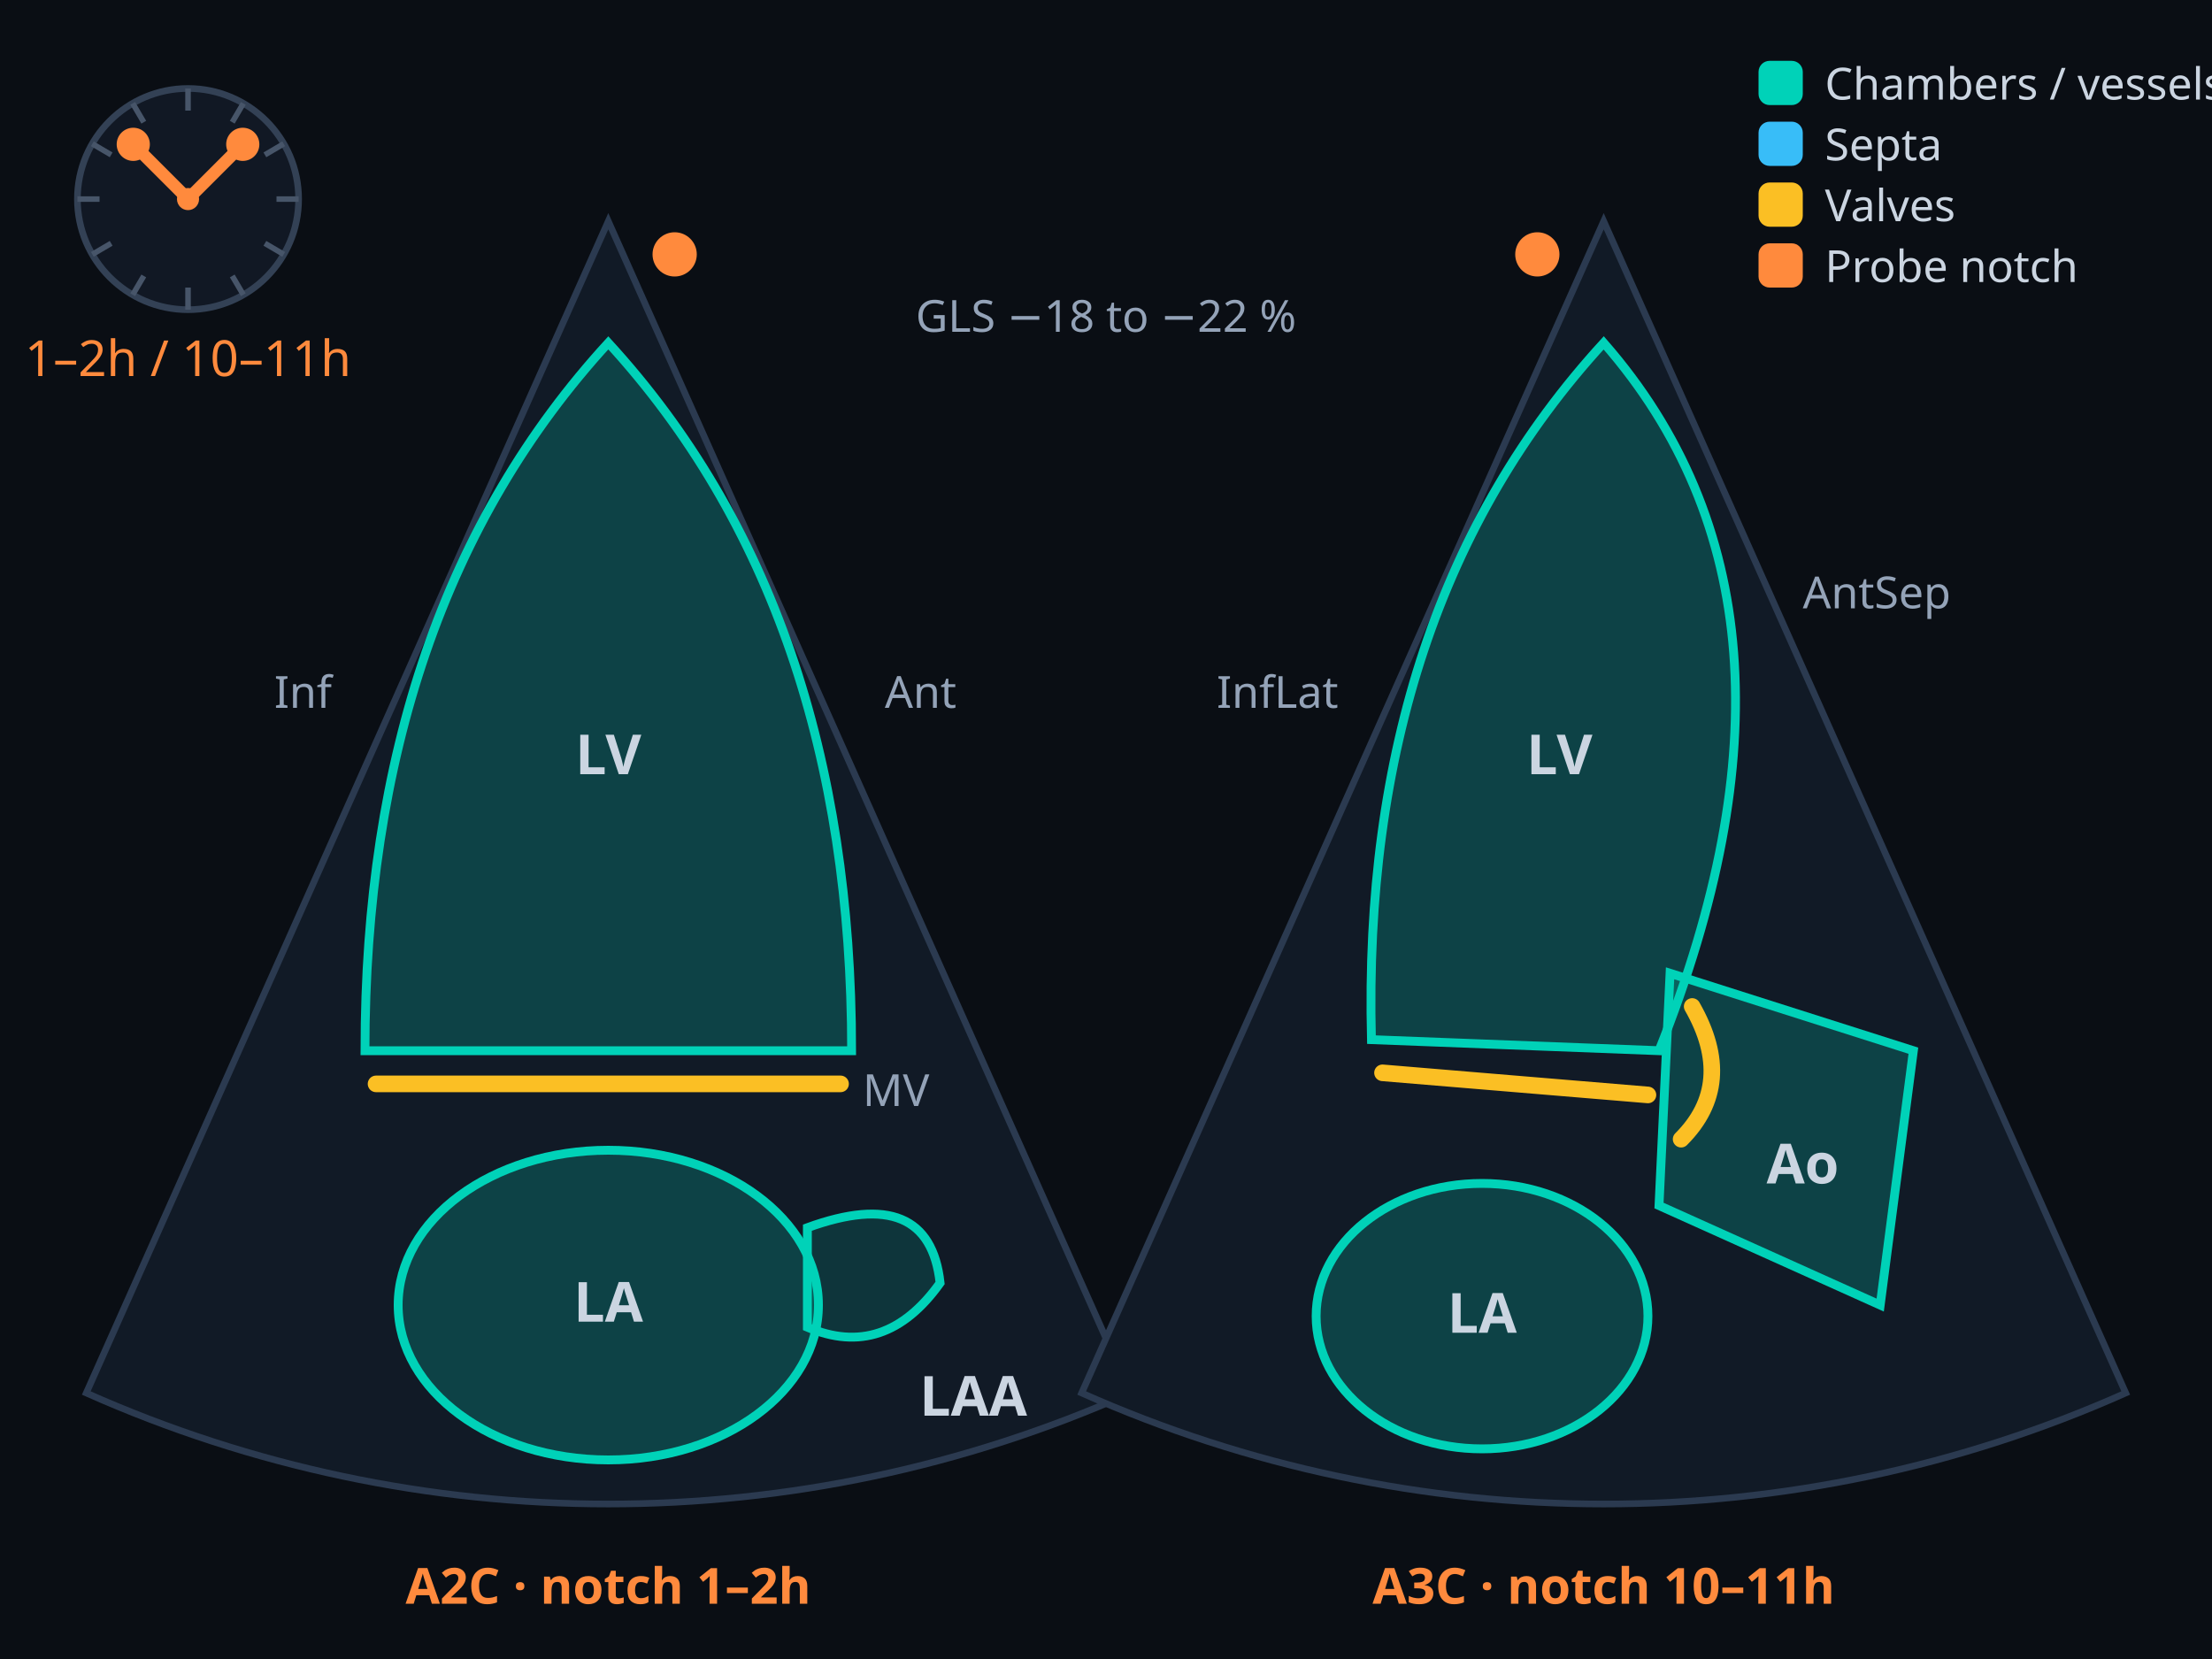
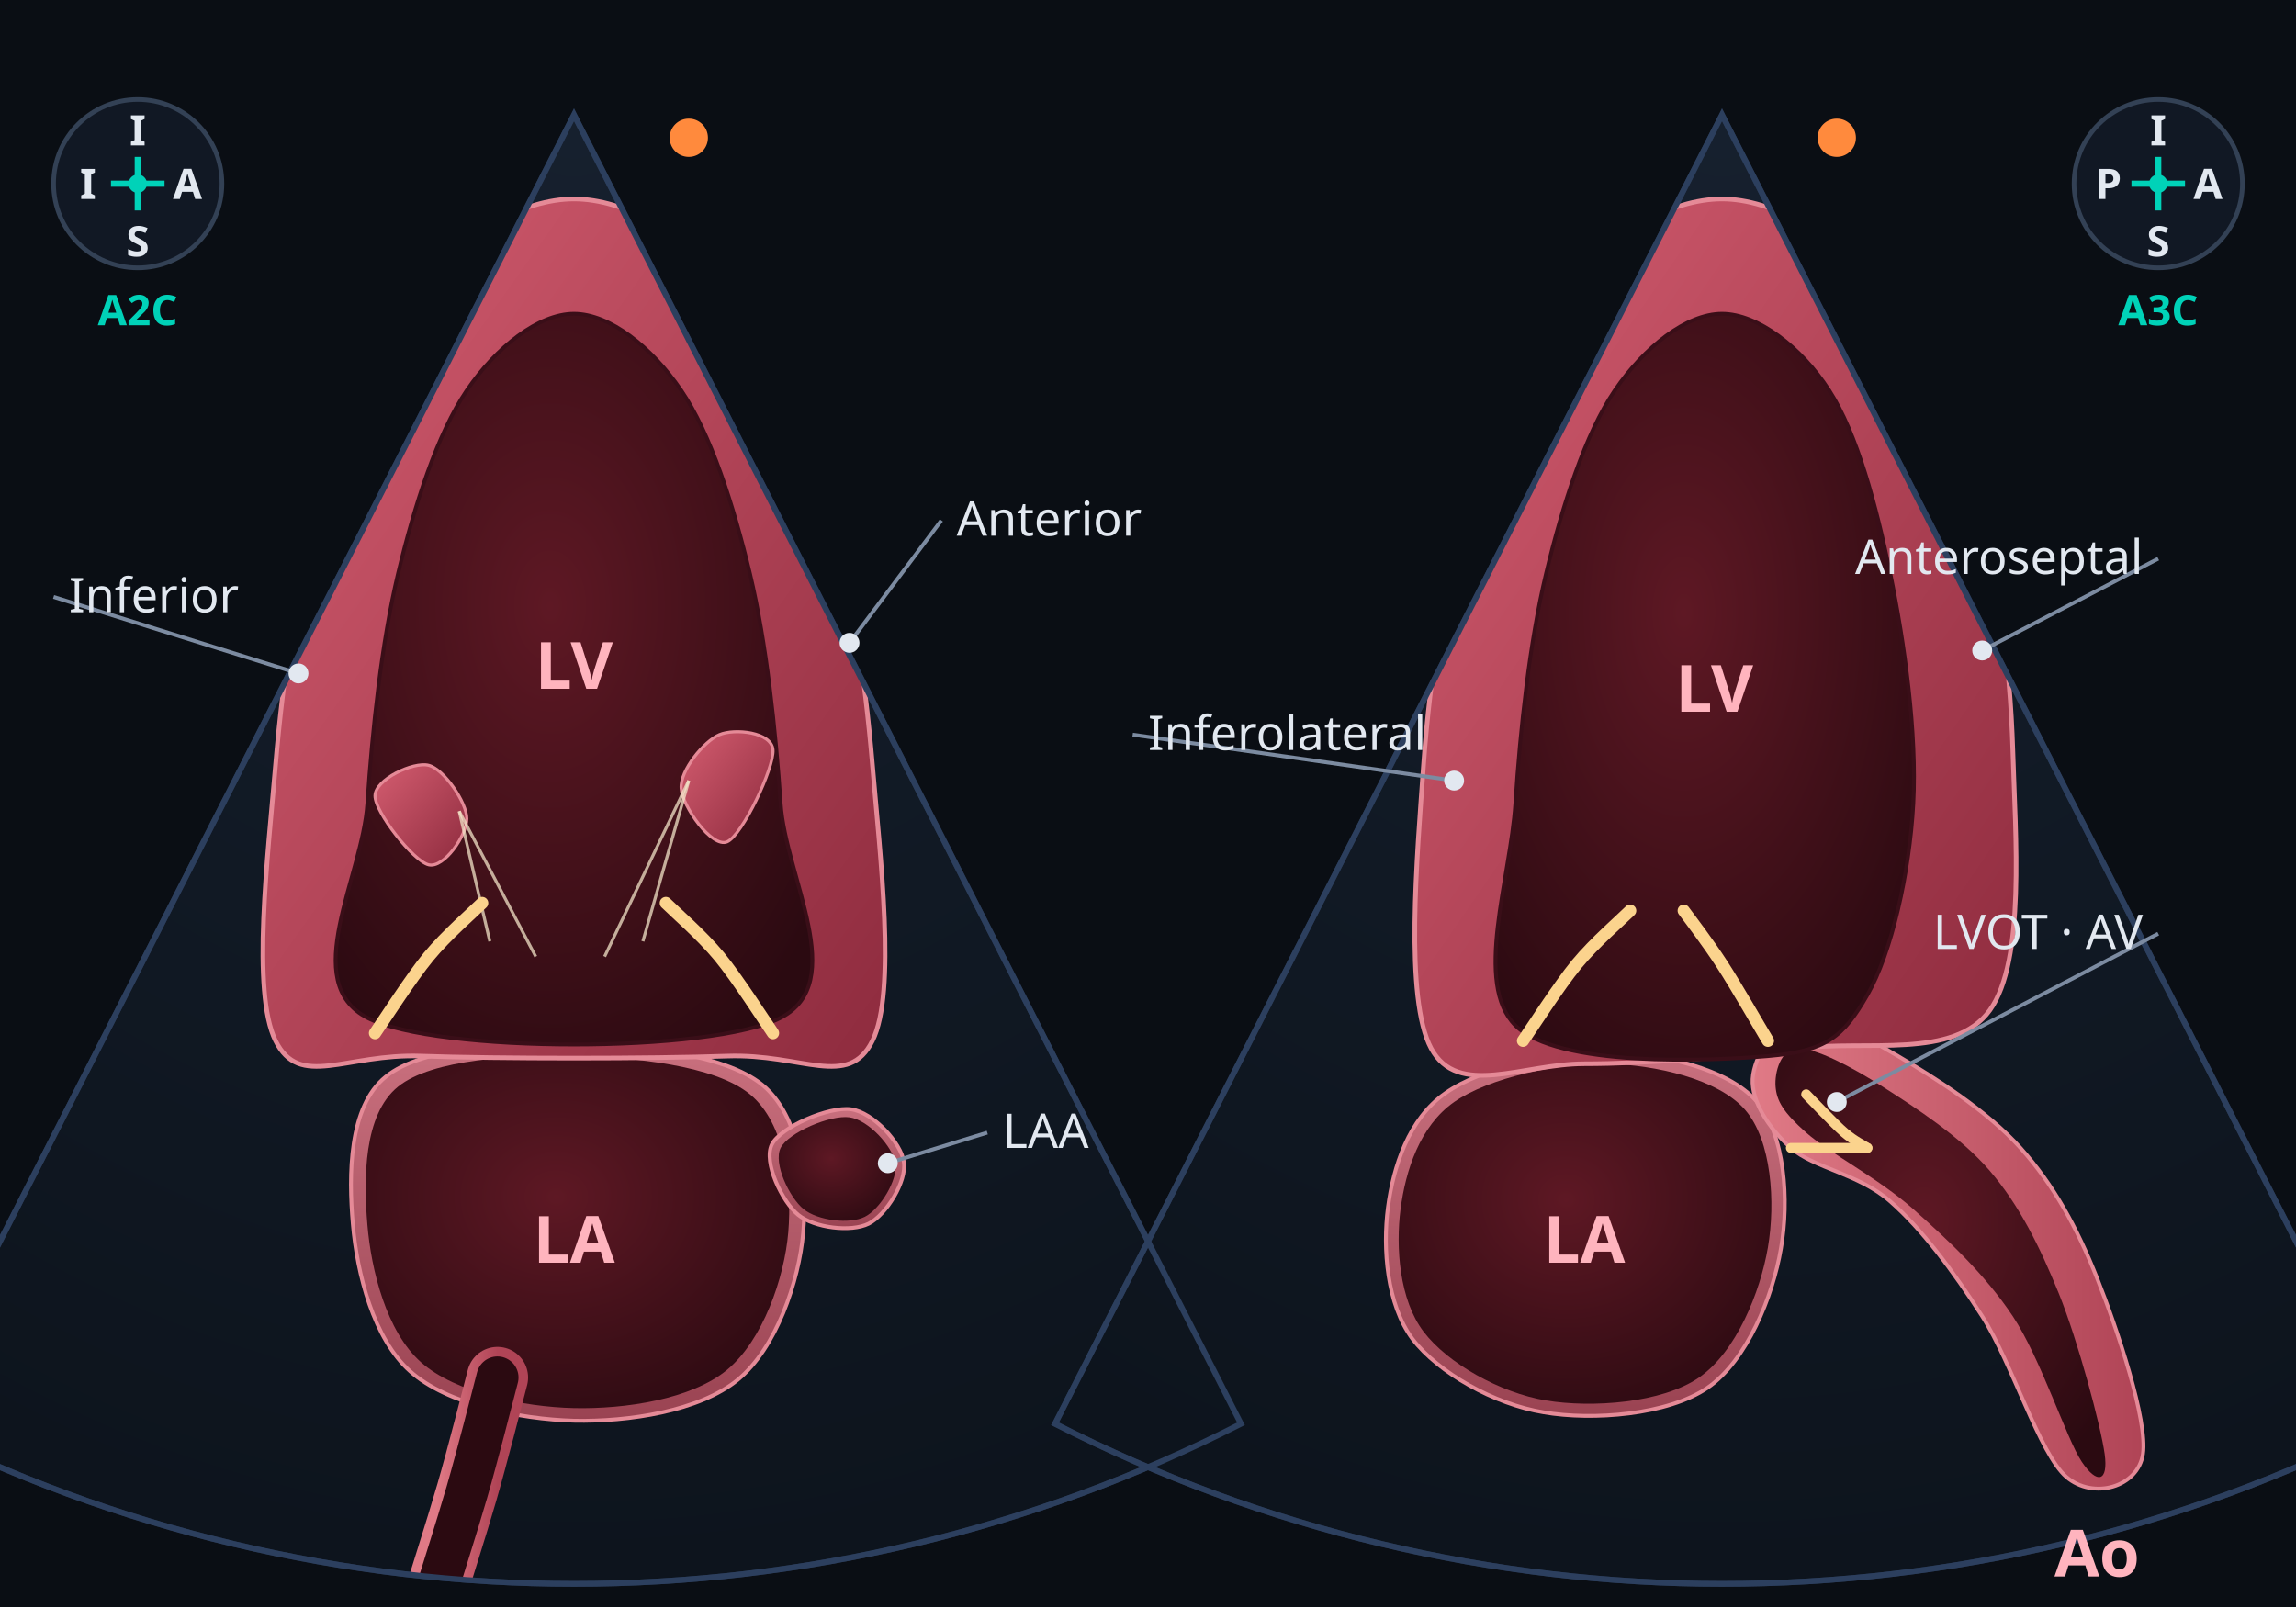
- <svg xmlns="http://www.w3.org/2000/svg" width="400" height="300" viewBox="0 0 400 300">
-   <rect x="0" y="0" width="400" height="300" fill="#0A0E14" />
-   <path d="M110,40 L15.6,251.9 A232,232 0 0,0 204.4,251.9 Z" fill="#111A26" stroke="#2B3A50" stroke-width="1.2" />
-   <path d="M290,40 L195.6,251.9 A232,232 0 0,0 384.4,251.9 Z" fill="#111A26" stroke="#2B3A50" stroke-width="1.2" />
-   <path d="M110,62 Q66,110 66,190 L154,190 Q154,110 110,62 Z" fill="#00D2B8" fill-opacity="0.22" stroke="#00D2B8" stroke-width="1.6" />
-   <text x="110" y="140" font-family="sans-serif" font-size="10" font-weight="bold" fill="#CBD5E1" text-anchor="middle">LV</text>
-   <text x="60" y="128" font-family="sans-serif" font-size="8" font-weight="normal" fill="#94A3B8" text-anchor="end">Inf</text>
-   <text x="160" y="128" font-family="sans-serif" font-size="8" font-weight="normal" fill="#94A3B8" text-anchor="start">Ant</text>
-   <line x1="68" y1="196" x2="152" y2="196" stroke="#FBBF24" stroke-width="3" stroke-linecap="round" />
-   <text x="156" y="200" font-family="sans-serif" font-size="8" font-weight="normal" fill="#94A3B8" text-anchor="start">MV</text>
-   <ellipse cx="110" cy="236" rx="38" ry="28" fill="#00D2B8" fill-opacity="0.22" stroke="#00D2B8" stroke-width="1.6" />
-   <text x="110" y="239" font-family="sans-serif" font-size="10" font-weight="bold" fill="#CBD5E1" text-anchor="middle">LA</text>
-   <path d="M146,222 Q168,214 170,232 Q160,246 146,240 Z" fill="#00D2B8" fill-opacity="0.15" stroke="#00D2B8" stroke-width="1.6" />
-   <text x="176" y="256" font-family="sans-serif" font-size="10" font-weight="bold" fill="#CBD5E1" text-anchor="middle">LAA</text>
-   <text x="110" y="290" font-family="sans-serif" font-size="9" font-weight="bold" fill="#FF8A3D" text-anchor="middle">A2C · notch 1–2h</text>
-   <path d="M290,62 Q246,110 248,188 L300,190 Q332,110 290,62 Z" fill="#00D2B8" fill-opacity="0.22" stroke="#00D2B8" stroke-width="1.6" />
-   <text x="282" y="140" font-family="sans-serif" font-size="10" font-weight="bold" fill="#CBD5E1" text-anchor="middle">LV</text>
-   <text x="242" y="128" font-family="sans-serif" font-size="8" font-weight="normal" fill="#94A3B8" text-anchor="end">InfLat</text>
-   <text x="326" y="110" font-family="sans-serif" font-size="8" font-weight="normal" fill="#94A3B8" text-anchor="start">AntSep</text>
-   <path d="M302,176 L346,190 L340,236 L300,218 Z" fill="#00D2B8" fill-opacity="0.22" stroke="#00D2B8" stroke-width="1.6" />
-   <text x="326" y="214" font-family="sans-serif" font-size="10" font-weight="bold" fill="#CBD5E1" text-anchor="middle">Ao</text>
-   <path d="M306,182 Q314,196 304,206" fill="none" stroke="#FBBF24" stroke-width="3" stroke-linecap="round" stroke-linejoin="round" />
-   <line x1="250" y1="194" x2="298" y2="198" stroke="#FBBF24" stroke-width="3" stroke-linecap="round" />
-   <ellipse cx="268" cy="238" rx="30" ry="24" fill="#00D2B8" fill-opacity="0.22" stroke="#00D2B8" stroke-width="1.6" />
-   <text x="268" y="241" font-family="sans-serif" font-size="10" font-weight="bold" fill="#CBD5E1" text-anchor="middle">LA</text>
-   <text x="290" y="290" font-family="sans-serif" font-size="9" font-weight="bold" fill="#FF8A3D" text-anchor="middle">A3C · notch 10–11h</text>
-   <text x="200" y="60" font-family="sans-serif" font-size="8" font-weight="normal" fill="#94A3B8" text-anchor="middle">GLS −18 to −22 %</text>
-   <circle cx="122" cy="46" r="4" fill="#FF8A3D" />
-   <circle cx="278" cy="46" r="4" fill="#FF8A3D" />
-   <circle cx="34" cy="36" r="20" fill="#111824" stroke="#334155" stroke-width="1.2" />
-   <line x1="34.0" y1="20.0" x2="34.0" y2="16.0" stroke="#475569" stroke-width="1" />
-   <line x1="42.0" y1="22.1" x2="44.0" y2="18.7" stroke="#475569" stroke-width="1" />
-   <line x1="47.9" y1="28.0" x2="51.3" y2="26.0" stroke="#475569" stroke-width="1" />
-   <line x1="50.0" y1="36.0" x2="54.0" y2="36.0" stroke="#475569" stroke-width="1" />
-   <line x1="47.9" y1="44.0" x2="51.3" y2="46.0" stroke="#475569" stroke-width="1" />
-   <line x1="42.0" y1="49.9" x2="44.0" y2="53.3" stroke="#475569" stroke-width="1" />
-   <line x1="34.0" y1="52.0" x2="34.0" y2="56.0" stroke="#475569" stroke-width="1" />
-   <line x1="26.0" y1="49.9" x2="24.0" y2="53.3" stroke="#475569" stroke-width="1" />
-   <line x1="20.1" y1="44.0" x2="16.7" y2="46.0" stroke="#475569" stroke-width="1" />
-   <line x1="18.0" y1="36.0" x2="14.0" y2="36.0" stroke="#475569" stroke-width="1" />
-   <line x1="20.1" y1="28.0" x2="16.7" y2="26.0" stroke="#475569" stroke-width="1" />
-   <line x1="26.0" y1="22.1" x2="24.0" y2="18.7" stroke="#475569" stroke-width="1" />
-   <line x1="34" y1="36" x2="43.9" y2="26.1" stroke="#FF8A3D" stroke-width="2.2" stroke-linecap="round" />
-   <circle cx="43.9" cy="26.1" r="3" fill="#FF8A3D" />
-   <line x1="34" y1="36" x2="24.1" y2="26.1" stroke="#FF8A3D" stroke-width="2.2" stroke-linecap="round" />
-   <circle cx="24.1" cy="26.1" r="3" fill="#FF8A3D" />
-   <circle cx="34" cy="36" r="2" fill="#FF8A3D" />
-   <text x="34" y="68" font-family="sans-serif" font-size="9" fill="#FF8A3D" text-anchor="middle">1–2h / 10–11h</text>
-   <rect x="318" y="11" width="8" height="8" rx="2" fill="#00D2B8" />
-   <text x="330" y="18" font-family="sans-serif" font-size="8" fill="#CBD5E1">Chambers / vessels</text>
-   <rect x="318" y="22" width="8" height="8" rx="2" fill="#38BDF8" />
-   <text x="330" y="29" font-family="sans-serif" font-size="8" fill="#CBD5E1">Septa</text>
-   <rect x="318" y="33" width="8" height="8" rx="2" fill="#FBBF24" />
-   <text x="330" y="40" font-family="sans-serif" font-size="8" fill="#CBD5E1">Valves</text>
-   <rect x="318" y="44" width="8" height="8" rx="2" fill="#FF8A3D" />
-   <text x="330" y="51" font-family="sans-serif" font-size="8" fill="#CBD5E1">Probe notch</text>
+ <svg xmlns="http://www.w3.org/2000/svg" width="600" height="420" viewBox="0 0 600 420">
+   <defs>
+     <linearGradient id="myo" x1="0" y1="0" x2="1" y2="1">
+       <stop offset="0" stop-color="#D45D70" />
+       <stop offset="1" stop-color="#8E2B3E" />
+     </linearGradient>
+     <linearGradient id="myoThin" x1="0" y1="0" x2="0" y2="1">
+       <stop offset="0" stop-color="#C9707E" />
+       <stop offset="1" stop-color="#9A4352" />
+     </linearGradient>
+     <radialGradient id="bloodL" cx="0.45" cy="0.4" r="0.7">
+       <stop offset="0" stop-color="#5E1824" />
+       <stop offset="1" stop-color="#2B0A11" />
+     </radialGradient>
+     <radialGradient id="bloodR" cx="0.45" cy="0.4" r="0.7">
+       <stop offset="0" stop-color="#1D3566" />
+       <stop offset="1" stop-color="#0C1630" />
+     </radialGradient>
+     <linearGradient id="aortaWall" x1="0" y1="0" x2="1" y2="0">
+       <stop offset="0" stop-color="#E07A86" />
+       <stop offset="1" stop-color="#B04456" />
+     </linearGradient>
+     <linearGradient id="veinWall" x1="0" y1="0" x2="1" y2="0">
+       <stop offset="0" stop-color="#7F9BD6" />
+       <stop offset="1" stop-color="#4C66A6" />
+     </linearGradient>
+     <linearGradient id="liver" x1="0" y1="0" x2="0" y2="1">
+       <stop offset="0" stop-color="#5A3B2E" />
+       <stop offset="1" stop-color="#3A271F" />
+     </linearGradient>
+     <radialGradient id="sectorFill" cx="0.5" cy="0" r="1">
+       <stop offset="0" stop-color="#16202E" />
+       <stop offset="1" stop-color="#0D141D" />
+     </radialGradient>
+   </defs>
+   <rect x="0" y="0" width="600" height="420" fill="#0A0E14" />
+   <clipPath id="sectorClip">
+     <path d="M150,30 L-24.3,372.1 A384,384 0 0,0 324.3,372.1 Z M450,30 L275.7,372.1 A384,384 0 0,0 624.3,372.1 Z" />
+   </clipPath>
+   <path d="M150,30 L-24.3,372.1 A384,384 0 0,0 324.3,372.1 Z" fill="url(#sectorFill)" stroke="#22314A" stroke-width="1.5" />
+   <path d="M450,30 L275.7,372.1 A384,384 0 0,0 624.3,372.1 Z" fill="url(#sectorFill)" stroke="#22314A" stroke-width="1.5" />
+   <g clip-path="url(#sectorClip)">
+     <path d="M100.8,281.4 C110.4,273.5 133.6,272.5 150,272.8 C166.4,273.2 189.2,275.3 199.2,283.5 C209.2,291.7 211,309.2 209.9,322.1 C208.8,334.9 202.8,352.4 192.8,360.6 C182.8,368.8 164.2,371.6 150,371.3 C135.7,370.9 116.8,367 107.2,358.4 C97.6,349.9 93.3,332.8 92.2,319.9 C91.1,307.1 91.1,289.2 100.8,281.4 Z" fill="url(#myoThin)" stroke="#E58A97" stroke-width="1" stroke-linecap="round" stroke-linejoin="round" />
+     <path d="M104,284 C113,276.7 134.7,275.7 150,276 C165.3,276.3 186.7,278.3 196,286 C205.3,293.7 207,310 206,322 C205,334 199.3,350.3 190,358 C180.7,365.7 163.3,368.3 150,368 C136.7,367.7 119,364 110,356 C101,348 97,332 96,320 C95,308 95,291.3 104,284 Z" fill="url(#bloodL)" stroke="none" stroke-width="0" stroke-linecap="round" stroke-linejoin="round" />
+     <path d="M201.7,299.1 C204,294.5 216.7,289.1 222.4,289.9 C228.2,290.7 235.5,298.7 236.2,303.7 C237,308.7 231.6,317.5 227,319.8 C222.4,322.1 212.8,320.9 208.6,317.5 C204.4,314.1 199.4,303.7 201.7,299.1 Z" fill="url(#myoThin)" stroke="#E58A97" stroke-width="1" stroke-linecap="round" stroke-linejoin="round" />
+     <path d="M204,300 C206,296 217,291.3 222,292 C227,292.7 233.3,299.7 234,304 C234.7,308.3 230,316 226,318 C222,320 213.7,319 210,316 C206.3,313 202,304 204,300 Z" fill="url(#bloodL)" stroke="none" stroke-width="0" stroke-linecap="round" stroke-linejoin="round" />
+     <path d="M130,360 C128.7,365 124.7,380.7 122,390 C119.3,399.3 115.3,411.7 114,416" fill="none" stroke="url(#aortaWall)" stroke-width="16" stroke-linecap="round" stroke-linejoin="round" />
+     <path d="M130,360 C128.7,365 124.7,380.7 122,390 C119.3,399.3 115.3,411.7 114,416" fill="none" stroke="#2B0A11" stroke-width="11" stroke-linecap="round" stroke-linejoin="round" />
+     <path d="M150,52 C163.3,52 179,61 190,74 C201,87 209.7,109 216,130 C222.3,151 226,176.3 228,200 C230,223.7 234.3,259.3 228,272 C221.7,284.7 209.7,275.3 190,276 C170.3,276.7 129.7,276.7 110,276 C90.3,275.3 78.3,284.7 72,272 C65.7,259.3 70,223.7 72,200 C74,176.3 77.7,151 84,130 C90.3,109 99,87 110,74 C121,61 136.7,52 150,52 Z" fill="url(#myo)" stroke="#E58A97" stroke-width="1.2" stroke-linecap="round" stroke-linejoin="round" />
+     <path d="M150,82 C159.3,82 170.3,90.7 178,102 C185.7,113.3 191.7,132 196,150 C200.3,168 202.7,190.7 204,210 C205.3,229.3 222,256.7 204,266 C186,275.3 114,275.3 96,266 C78,256.7 94.7,229.3 96,210 C97.3,190.7 99.7,168 104,150 C108.3,132 114.3,113.3 122,102 C129.7,90.7 140.7,82 150,82 Z" fill="url(#bloodL)" stroke="#3A0E18" stroke-width="1" stroke-linecap="round" stroke-linejoin="round" />
+     <path d="M98,208 C98,203.7 108,199 112,200 C116,201 122,209.7 122,214 C122,218.3 116,227 112,226 C108,225 98,212.3 98,208 Z" fill="url(#myo)" stroke="#E58A97" stroke-width="0.8" stroke-linecap="round" stroke-linejoin="round" />
+     <path d="M202,196 C201.7,191.3 192,190.3 188,192 C184,193.7 177.7,201.3 178,206 C178.3,210.7 186,221.7 190,220 C194,218.3 202.3,200.7 202,196 Z" fill="url(#myo)" stroke="#E58A97" stroke-width="0.8" stroke-linecap="round" stroke-linejoin="round" />
+     <line x1="120" y1="212" x2="128" y2="246" stroke="#F1E3C6" stroke-width="0.8" stroke-opacity="0.75" />
+     <line x1="120" y1="212" x2="140" y2="250" stroke="#F1E3C6" stroke-width="0.8" stroke-opacity="0.75" />
+     <line x1="180" y1="204" x2="168" y2="246" stroke="#F1E3C6" stroke-width="0.8" stroke-opacity="0.75" />
+     <line x1="180" y1="204" x2="158" y2="250" stroke="#F1E3C6" stroke-width="0.8" stroke-opacity="0.75" />
+     <path d="M98,270 C100.3,266.7 107.3,255.7 112,250 C116.7,244.3 123.7,238.3 126,236" fill="none" stroke="#FBD38D" stroke-width="3.2" stroke-linecap="round" stroke-linejoin="round" />
+     <path d="M202,270 C199.7,266.7 192.7,255.7 188,250 C183.3,244.3 176.3,238.3 174,236" fill="none" stroke="#FBD38D" stroke-width="3.2" stroke-linecap="round" stroke-linejoin="round" />
+     <path d="M377.7,285.7 C387.3,278.9 406.9,274.6 420.5,275 C434,275.3 451.5,279.2 459,287.8 C466.5,296.4 467.6,313.8 465.4,326.3 C463.3,338.8 456.5,355.6 446.2,362.7 C435.8,369.8 416.2,371.3 403.4,369.1 C390.5,367 375.9,358.8 369.1,349.9 C362.4,340.9 361.3,326.3 362.7,315.6 C364.1,304.9 368.1,292.4 377.7,285.7 Z" fill="url(#myoThin)" stroke="#E58A97" stroke-width="1" stroke-linecap="round" stroke-linejoin="round" />
+     <path d="M380,288 C389,281.7 407.3,277.7 420,278 C432.7,278.3 449,282 456,290 C463,298 464,314.3 462,326 C460,337.7 453.7,353.3 444,360 C434.3,366.7 416,368 404,366 C392,364 378.3,356.3 372,348 C365.7,339.7 364.7,326 366,316 C367.3,306 371,294.3 380,288 Z" fill="url(#bloodL)" stroke="none" stroke-width="0" stroke-linecap="round" stroke-linejoin="round" />
+     <path d="M470,266 C476.3,265 486.3,270.3 496,276 C505.7,281.7 519.3,290.3 528,300 C536.7,309.7 542.7,320.7 548,334 C553.3,347.3 561.3,371.3 560,380 C558.7,388.7 547,392 540,386 C533,380 525.7,356 518,344 C510.3,332 502.3,321.3 494,314 C485.7,306.7 474,305.3 468,300 C462,294.7 457.7,287.7 458,282 C458.3,276.3 463.7,267 470,266 Z" fill="url(#aortaWall)" stroke="#E58A97" stroke-width="1" stroke-linecap="round" stroke-linejoin="round" />
+     <path d="M470,274 C474.7,274 483.7,278.7 492,284 C500.3,289.3 512.3,297 520,306 C527.7,315 533,325.7 538,338 C543,350.3 549,372.7 550,380 C551,387.3 548,388 544,382 C540,376 533.3,355 526,344 C518.7,333 509,324 500,316 C491,308 478,301.3 472,296 C466,290.7 464.3,287.7 464,284 C463.7,280.3 465.3,274 470,274 Z" fill="url(#bloodL)" stroke="none" stroke-width="0" stroke-linecap="round" stroke-linejoin="round" />
+     <path d="M450,52 C463.3,52 479,61.3 490,74 C501,86.7 510,107.7 516,128 C522,148.3 525.3,173.3 526,196 C526.7,218.7 529.3,251 520,264 C510.7,277 487.7,271.7 470,274 C452.3,276.3 430,278 414,278 C398,278 381,287 374,274 C367,261 370.3,224 372,200 C373.7,176 377.7,151 384,130 C390.3,109 399,87 410,74 C421,61 436.7,52 450,52 Z" fill="url(#myo)" stroke="#E58A97" stroke-width="1.2" stroke-linecap="round" stroke-linejoin="round" />
+     <path d="M450,82 C459.3,82 470.7,90.7 478,102 C485.3,113.3 490.3,132 494,150 C497.7,168 501,191.7 500,210 C499,228.3 494.3,249 488,260 C481.7,271 477.3,274.7 462,276 C446.7,277.3 407,279 396,268 C385,257 394.7,229.7 396,210 C397.3,190.3 399.7,168 404,150 C408.3,132 414.3,113.3 422,102 C429.7,90.7 440.7,82 450,82 Z" fill="url(#bloodL)" stroke="#3A0E18" stroke-width="1" stroke-linecap="round" stroke-linejoin="round" />
+     <path d="M398,272 C400.3,268.7 407.3,257.7 412,252 C416.7,246.3 423.7,240.3 426,238" fill="none" stroke="#FBD38D" stroke-width="3.2" stroke-linecap="round" stroke-linejoin="round" />
+     <path d="M462,272 C460,268.7 453.7,257.7 450,252 C446.3,246.3 441.7,240.3 440,238" fill="none" stroke="#FBD38D" stroke-width="3.2" stroke-linecap="round" stroke-linejoin="round" />
+     <path d="M472,286 C473.7,287.7 479.3,293.7 482,296 C484.7,298.3 487,299.3 488,300" fill="none" stroke="#FBD38D" stroke-width="2.6" stroke-linecap="round" stroke-linejoin="round" />
+     <path d="M468,300 C470,300 476.7,300 480,300 C483.3,300 486.7,300 488,300" fill="none" stroke="#FBD38D" stroke-width="2.6" stroke-linecap="round" stroke-linejoin="round" />
+   </g>
+   <path d="M150,30 L-24.3,372.1 A384,384 0 0,0 324.3,372.1 Z" fill="none" stroke="#2C3F5E" stroke-width="1.5" />
+   <path d="M450,30 L275.7,372.1 A384,384 0 0,0 624.3,372.1 Z" fill="none" stroke="#2C3F5E" stroke-width="1.5" />
+   <text x="150" y="180" font-family="sans-serif" font-size="17" font-weight="bold" fill="#FFB4BE" text-anchor="middle">LV</text>
+   <text x="150" y="330" font-family="sans-serif" font-size="17" font-weight="bold" fill="#FFB4BE" text-anchor="middle">LA</text>
+   <polyline points="14,156 78,176" fill="none" stroke="#7C8BA1" stroke-width="1" />
+   <circle cx="78" cy="176" r="2.6" fill="#E2E8F0" />
+   <text x="18" y="160" font-family="sans-serif" font-size="12.5" fill="#E2E8F0" text-anchor="start">Inferior</text>
+   <polyline points="246,136 222,168" fill="none" stroke="#7C8BA1" stroke-width="1" />
+   <circle cx="222" cy="168" r="2.6" fill="#E2E8F0" />
+   <text x="250" y="140" font-family="sans-serif" font-size="12.5" fill="#E2E8F0" text-anchor="start">Anterior</text>
+   <polyline points="258,296 232,304" fill="none" stroke="#7C8BA1" stroke-width="1" />
+   <circle cx="232" cy="304" r="2.6" fill="#E2E8F0" />
+   <text x="262" y="300" font-family="sans-serif" font-size="12.5" fill="#E2E8F0" text-anchor="start">LAA</text>
+   <text x="448" y="186" font-family="sans-serif" font-size="17" font-weight="bold" fill="#FFB4BE" text-anchor="middle">LV</text>
+   <text x="414" y="330" font-family="sans-serif" font-size="17" font-weight="bold" fill="#FFB4BE" text-anchor="middle">LA</text>
+   <text x="548" y="412" font-family="sans-serif" font-size="17" font-weight="bold" fill="#FFB4BE" text-anchor="middle">Ao</text>
+   <polyline points="296,192 380,204" fill="none" stroke="#7C8BA1" stroke-width="1" />
+   <circle cx="380" cy="204" r="2.6" fill="#E2E8F0" />
+   <text x="300" y="196" font-family="sans-serif" font-size="12.5" fill="#E2E8F0" text-anchor="start">Inferolateral</text>
+   <polyline points="564,146 518,170" fill="none" stroke="#7C8BA1" stroke-width="1" />
+   <circle cx="518" cy="170" r="2.6" fill="#E2E8F0" />
+   <text x="560" y="150" font-family="sans-serif" font-size="12.5" fill="#E2E8F0" text-anchor="end">Anteroseptal</text>
+   <polyline points="564,244 480,288" fill="none" stroke="#7C8BA1" stroke-width="1" />
+   <circle cx="480" cy="288" r="2.6" fill="#E2E8F0" />
+   <text x="560" y="248" font-family="sans-serif" font-size="12.5" fill="#E2E8F0" text-anchor="end">LVOT · AV</text>
+   <circle cx="180" cy="36" r="5" fill="#FF8A3D" />
+   <circle cx="480" cy="36" r="5" fill="#FF8A3D" />
+   <g>
+     <circle cx="36" cy="48" r="22" fill="#111824" stroke="#334155" stroke-width="1.2" />
+     <line x1="36" y1="48" x2="36" y2="41" stroke="#00D2B8" stroke-width="1.6" />
+     <line x1="36" y1="48" x2="36" y2="55" stroke="#00D2B8" stroke-width="1.6" />
+     <line x1="36" y1="48" x2="29" y2="48" stroke="#00D2B8" stroke-width="1.6" />
+     <line x1="36" y1="48" x2="43" y2="48" stroke="#00D2B8" stroke-width="1.6" />
+     <circle cx="36" cy="48" r="2.4" fill="#00D2B8" />
+     <text x="36" y="38" font-family="sans-serif" font-size="11" font-weight="bold" fill="#E2E8F0" text-anchor="middle">I</text>
+     <text x="36" y="67" font-family="sans-serif" font-size="11" font-weight="bold" fill="#E2E8F0" text-anchor="middle">S</text>
+     <text x="23" y="52" font-family="sans-serif" font-size="11" font-weight="bold" fill="#E2E8F0" text-anchor="middle">I</text>
+     <text x="49" y="52" font-family="sans-serif" font-size="11" font-weight="bold" fill="#E2E8F0" text-anchor="middle">A</text>
+     <text x="36" y="85" font-family="sans-serif" font-size="11" font-weight="bold" fill="#00D2B8" text-anchor="middle">A2C</text>
+   </g>
+   <g>
+     <circle cx="564" cy="48" r="22" fill="#111824" stroke="#334155" stroke-width="1.2" />
+     <line x1="564" y1="48" x2="564" y2="41" stroke="#00D2B8" stroke-width="1.6" />
+     <line x1="564" y1="48" x2="564" y2="55" stroke="#00D2B8" stroke-width="1.6" />
+     <line x1="564" y1="48" x2="557" y2="48" stroke="#00D2B8" stroke-width="1.6" />
+     <line x1="564" y1="48" x2="571" y2="48" stroke="#00D2B8" stroke-width="1.6" />
+     <circle cx="564" cy="48" r="2.4" fill="#00D2B8" />
+     <text x="564" y="38" font-family="sans-serif" font-size="11" font-weight="bold" fill="#E2E8F0" text-anchor="middle">I</text>
+     <text x="564" y="67" font-family="sans-serif" font-size="11" font-weight="bold" fill="#E2E8F0" text-anchor="middle">S</text>
+     <text x="551" y="52" font-family="sans-serif" font-size="11" font-weight="bold" fill="#E2E8F0" text-anchor="middle">P</text>
+     <text x="577" y="52" font-family="sans-serif" font-size="11" font-weight="bold" fill="#E2E8F0" text-anchor="middle">A</text>
+     <text x="564" y="85" font-family="sans-serif" font-size="11" font-weight="bold" fill="#00D2B8" text-anchor="middle">A3C</text>
+   </g>
</svg>
